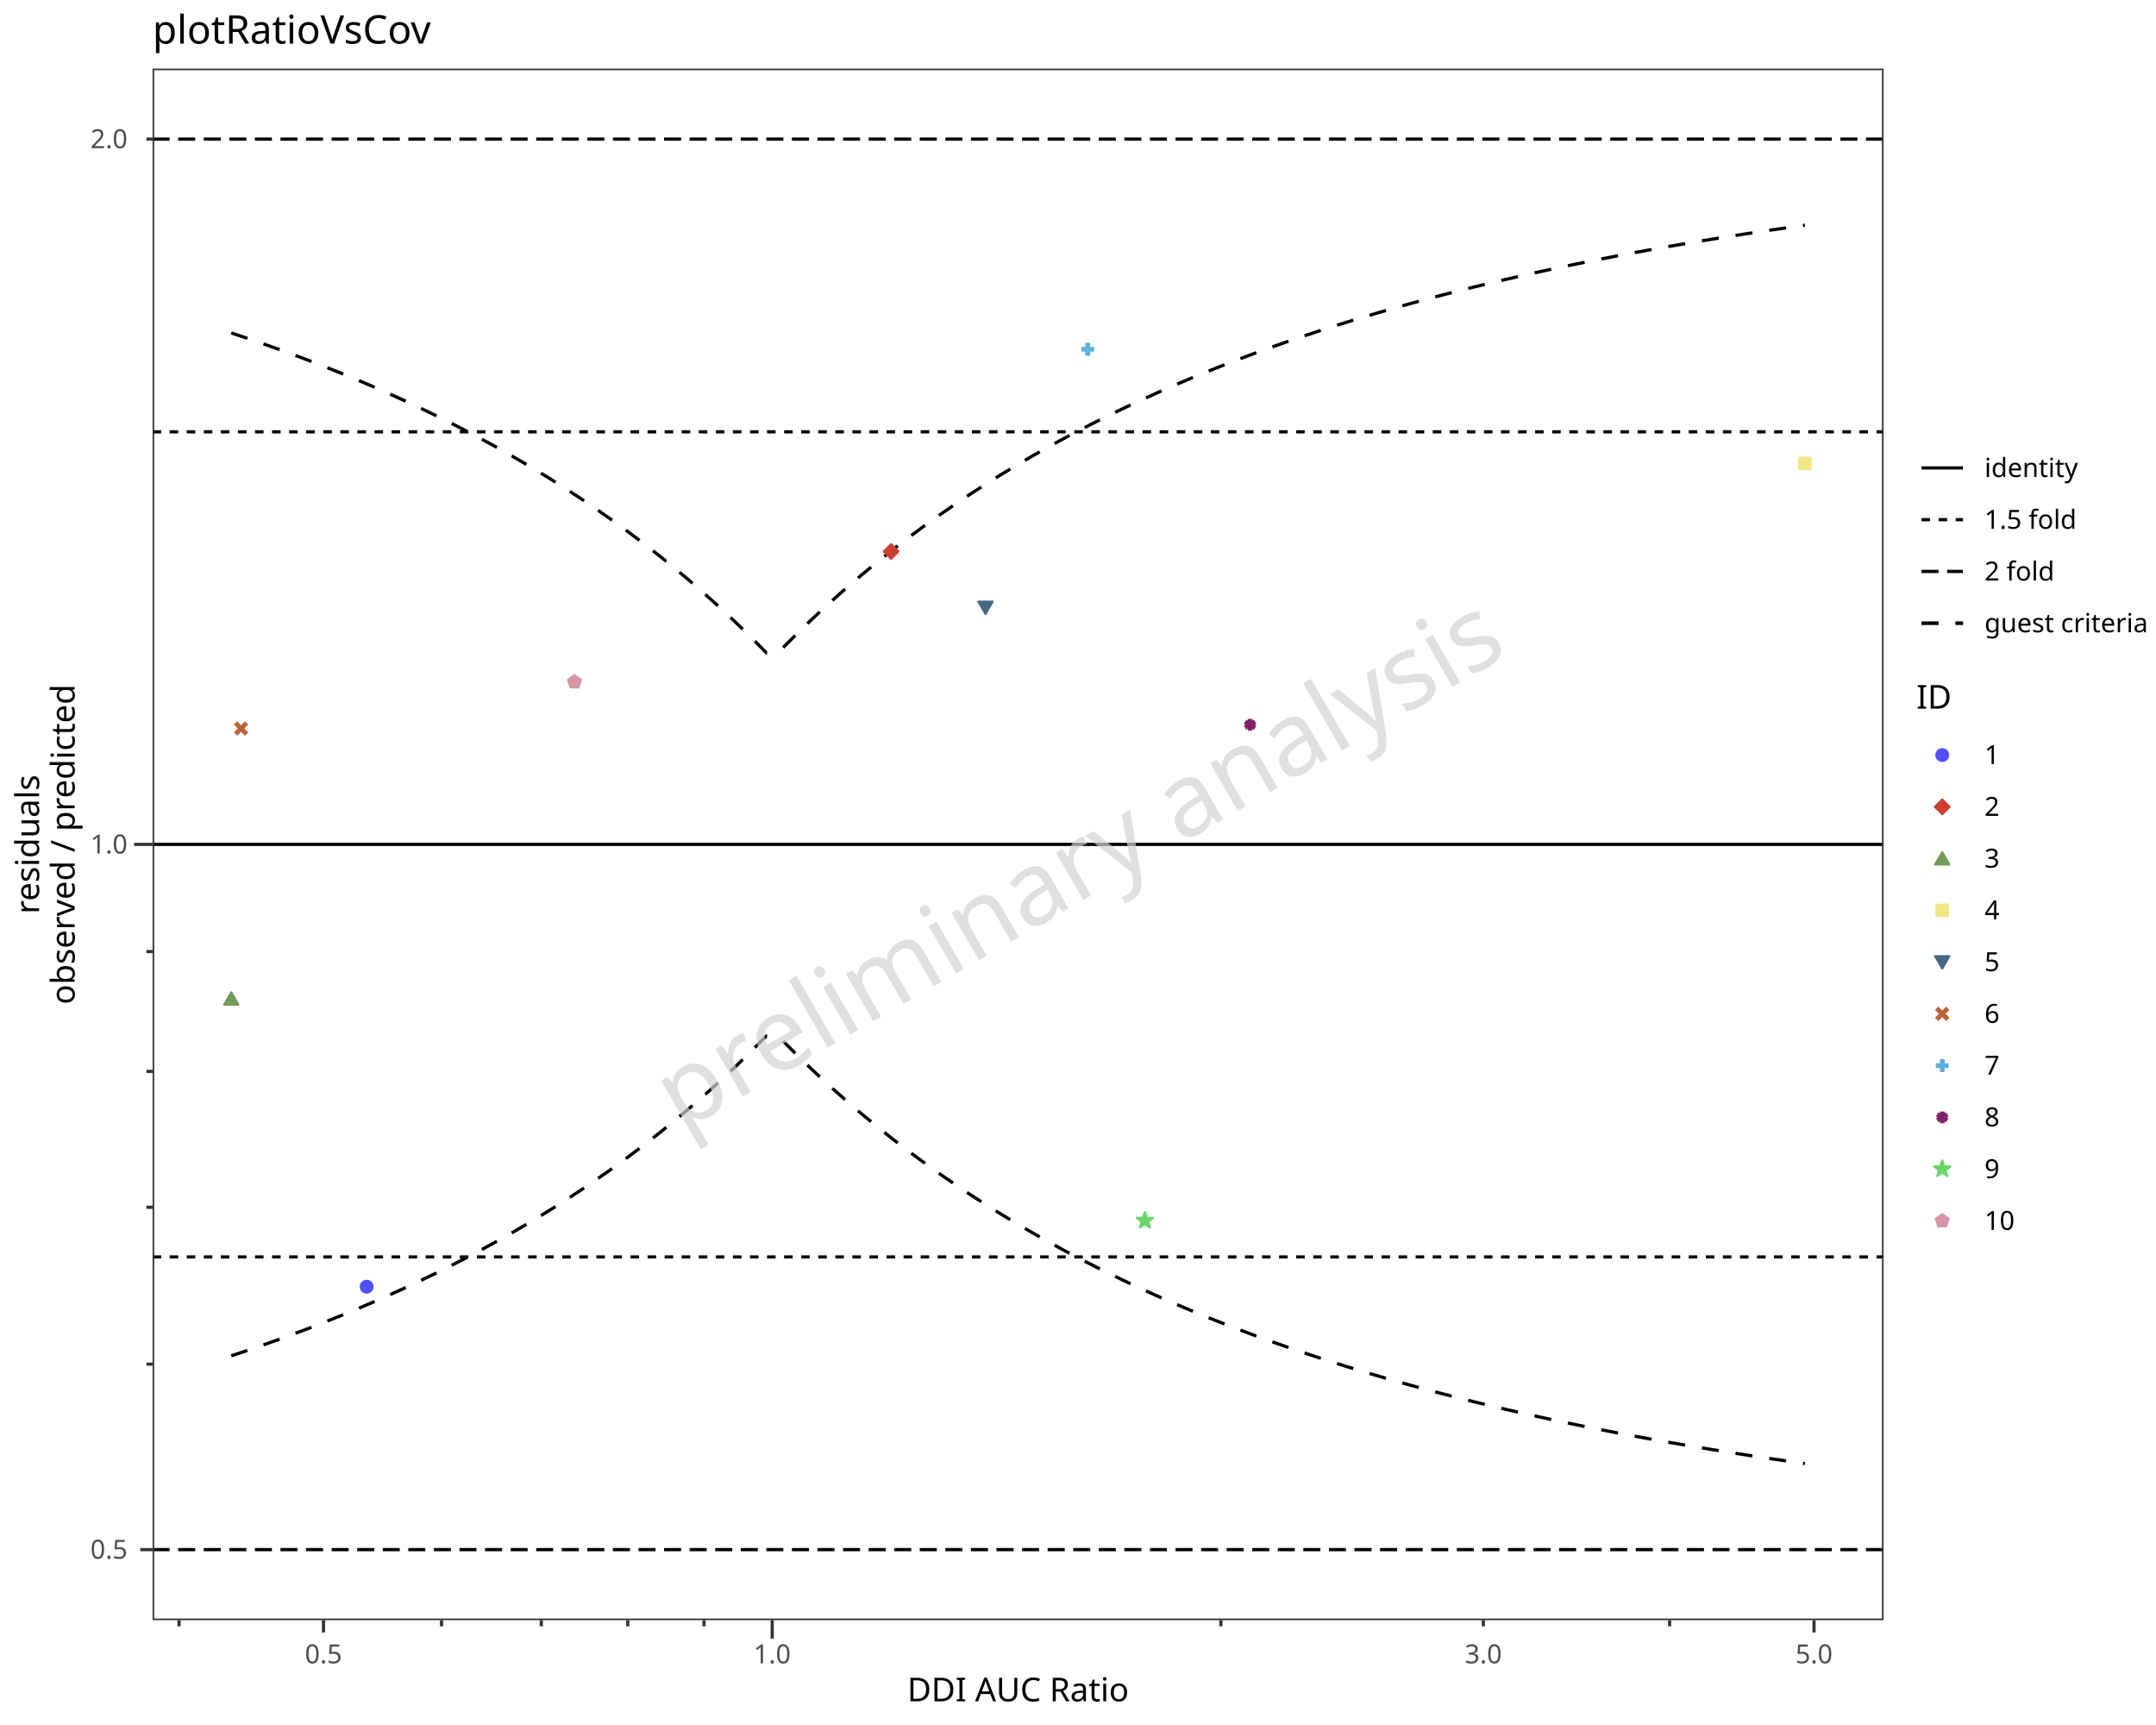
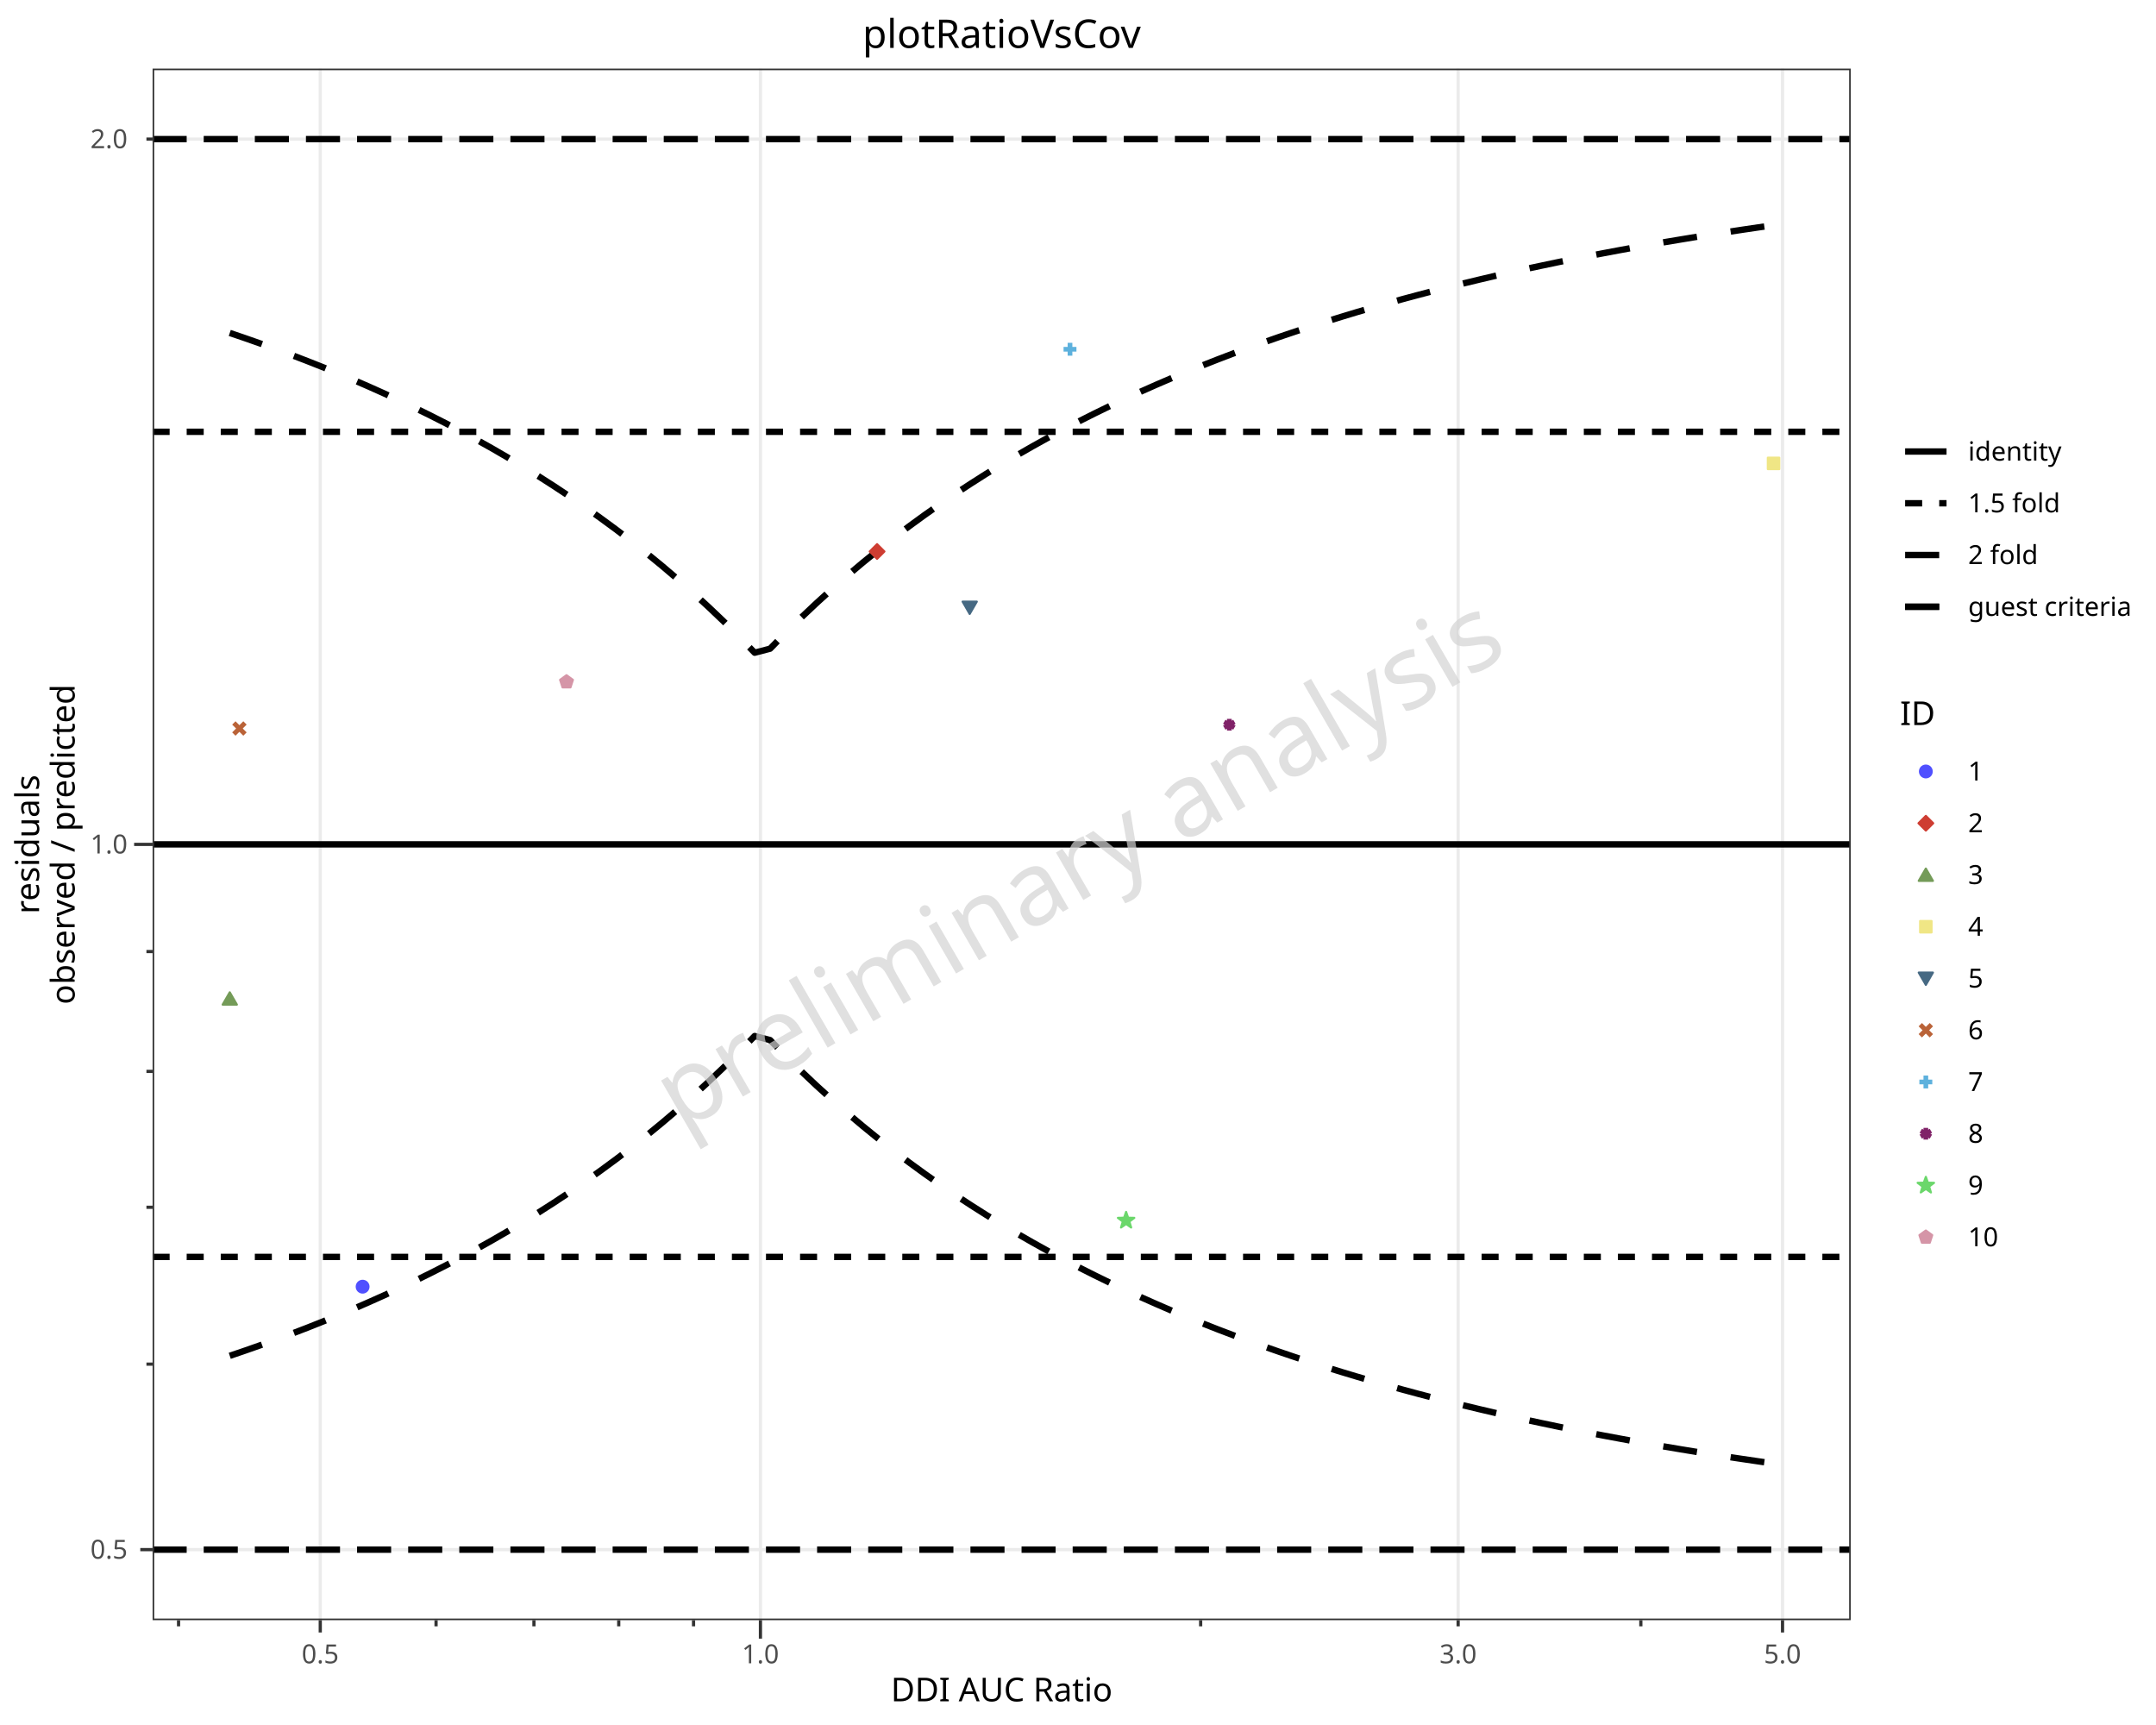
<svg xmlns="http://www.w3.org/2000/svg" class="svglite" data-engine-version="2.0" width="720.00pt" height="576.00pt" viewBox="0 0 720.00 576.00">
  <defs>
    <style type="text/css">
    .svglite line, .svglite polyline, .svglite polygon, .svglite path, .svglite rect, .svglite circle {
      fill: none;
      stroke: #000000;
      stroke-linecap: round;
      stroke-linejoin: round;
      stroke-miterlimit: 10.00;
    }
  </style>
  </defs>
  <rect width="100%" height="100%" style="stroke: none; fill: #FFFFFF;" />
  <defs>
    <clipPath id="cpMC4wMHw3MjAuMDB8MC4wMHw1NzYuMDA=">
      <rect x="0.00" y="0.00" width="720.00" height="576.00" />
    </clipPath>
  </defs>
  <g clip-path="url(#cpMC4wMHw3MjAuMDB8MC4wMHw1NzYuMDA=)">
    <rect x="0.00" y="0.00" width="720.00" height="576.00" style="stroke-width: 1.07; stroke: #FFFFFF; fill: #FFFFFF;" />
  </g>
  <defs>
-     <clipPath id="cpNTAuOTZ8NjI5LjAyfDIyLjkwfDU0MC45OQ==">
-       <rect x="50.96" y="22.90" width="578.06" height="518.09" />
+     <clipPath id="cpNTAuOTZ8NjE4LjA2fDIyLjkwfDU0MC45OQ==">
+       <rect x="50.96" y="22.90" width="567.10" height="518.09" />
    </clipPath>
  </defs>
-   <g clip-path="url(#cpNTAuOTZ8NjI5LjAyfDIyLjkwfDU0MC45OQ==)">
-     <rect x="50.96" y="22.90" width="578.06" height="518.09" style="stroke-width: 1.07; stroke: none; fill: #FFFFFF;" />
-     <line x1="50.96" y1="281.95" x2="629.02" y2="281.95" style="stroke-width: 1.07; stroke-linecap: butt;" />
-     <line x1="50.96" y1="144.19" x2="629.02" y2="144.19" style="stroke-width: 1.07; stroke-dasharray: 2.85,2.85; stroke-linecap: butt;" />
-     <line x1="50.96" y1="419.70" x2="629.02" y2="419.70" style="stroke-width: 1.07; stroke-dasharray: 2.85,2.85; stroke-linecap: butt;" />
-     <line x1="50.96" y1="46.45" x2="629.02" y2="46.45" style="stroke-width: 1.07; stroke-dasharray: 5.69,2.85; stroke-linecap: butt;" />
-     <line x1="50.96" y1="517.44" x2="629.02" y2="517.44" style="stroke-width: 1.07; stroke-dasharray: 5.69,2.85; stroke-linecap: butt;" />
-     <polyline points="77.23,452.73 82.49,450.97 87.74,449.16 93.00,447.29 98.25,445.37 103.51,443.39 108.76,441.34 114.02,439.24 119.27,437.07 124.53,434.83 129.78,432.52 135.04,430.14 140.29,427.68 145.55,425.14 150.80,422.52 156.06,419.82 161.31,417.02 166.57,414.13 171.82,411.15 177.08,408.06 182.33,404.87 187.59,401.57 192.84,398.16 198.10,394.63 203.35,390.96 208.61,387.17 213.86,383.24 219.12,379.17 224.37,374.94 229.63,370.56 234.88,366.01 240.14,361.28 245.39,356.37 250.65,351.26 255.90,345.94 261.16,347.29 266.41,352.55 271.67,357.61 276.92,362.48 282.18,367.16 287.43,371.67 292.69,376.01 297.95,380.20 303.20,384.24 308.46,388.13 313.71,391.89 318.97,395.52 324.22,399.02 329.48,402.41 334.73,405.68 339.99,408.84 345.24,411.90 350.50,414.86 355.75,417.73 361.01,420.50 366.26,423.18 371.52,425.78 376.77,428.30 382.03,430.74 387.28,433.10 392.54,435.39 397.79,437.62 403.05,439.77 408.30,441.86 413.56,443.89 418.81,445.85 424.07,447.76 429.32,449.61 434.58,451.41 439.83,453.16 445.09,454.85 450.34,456.50 455.60,458.10 460.85,459.65 466.11,461.16 471.36,462.63 476.62,464.05 481.87,465.44 487.13,466.79 492.38,468.10 497.64,469.37 502.89,470.61 508.15,471.81 513.40,472.98 518.66,474.12 523.91,475.23 529.17,476.31 534.42,477.36 539.68,478.38 544.93,479.37 550.19,480.33 555.44,481.28 560.70,482.19 565.96,483.08 571.21,483.95 576.47,484.79 581.72,485.62 586.98,486.42 592.23,487.19 597.49,487.95 602.74,488.69 " style="stroke-width: 1.07; stroke-dasharray: 5.69,5.69; stroke-linecap: butt;" />
-     <polyline points="77.23,111.17 82.49,112.93 87.74,114.74 93.00,116.61 98.25,118.53 103.51,120.51 108.76,122.55 114.02,124.66 119.27,126.83 124.53,129.07 129.78,131.38 135.04,133.76 140.29,136.22 145.55,138.75 150.80,141.37 156.06,144.08 161.31,146.87 166.57,149.76 171.82,152.75 177.08,155.83 182.33,159.02 187.59,162.32 192.84,165.74 198.10,169.27 203.35,172.93 208.61,176.72 213.86,180.65 219.12,184.73 224.37,188.95 229.63,193.34 234.88,197.89 240.14,202.62 245.39,207.53 250.65,212.64 255.90,217.95 261.16,216.61 266.41,211.34 271.67,206.28 276.92,201.42 282.18,196.73 287.43,192.23 292.69,187.88 297.95,183.69 303.20,179.66 308.46,175.76 313.71,172.00 318.97,168.38 324.22,164.87 329.48,161.49 334.73,158.21 339.99,155.05 345.24,151.99 350.50,149.03 355.75,146.17 361.01,143.40 366.26,140.71 371.52,138.11 376.77,135.60 382.03,133.16 387.28,130.79 392.54,128.50 397.79,126.28 403.05,124.13 408.30,122.04 413.56,120.01 418.81,118.04 424.07,116.13 429.32,114.28 434.58,112.48 439.83,110.74 445.09,109.04 450.34,107.40 455.60,105.80 460.85,104.24 466.11,102.73 471.36,101.27 476.62,99.84 481.87,98.46 487.13,97.11 492.38,95.80 497.64,94.53 502.89,93.29 508.15,92.08 513.40,90.91 518.66,89.77 523.91,88.67 529.17,87.59 534.42,86.54 539.68,85.52 544.93,84.53 550.19,83.56 555.44,82.62 560.70,81.71 565.96,80.81 571.21,79.95 576.47,79.10 581.72,78.28 586.98,77.48 592.23,76.70 597.49,75.94 602.74,75.20 " style="stroke-width: 1.07; stroke-dasharray: 5.69,5.69; stroke-linecap: butt;" />
-     <polygon points="124.41,429.64 124.40,429.45 124.37,429.26 124.32,429.07 124.26,428.89 124.18,428.72 124.08,428.55 123.96,428.40 123.83,428.25 123.69,428.13 123.54,428.01 123.37,427.91 123.20,427.83 123.02,427.77 122.83,427.72 122.64,427.69 122.45,427.68 122.26,427.69 122.07,427.72 121.88,427.77 121.70,427.83 121.53,427.91 121.36,428.01 121.21,428.13 121.07,428.25 120.94,428.40 120.82,428.55 120.73,428.72 120.64,428.89 120.58,429.07 120.53,429.26 120.50,429.45 120.49,429.64 120.50,429.83 120.53,430.02 120.58,430.21 120.64,430.39 120.73,430.56 120.82,430.72 120.94,430.88 121.07,431.02 121.21,431.15 121.36,431.26 121.53,431.36 121.70,431.44 121.88,431.51 122.07,431.56 122.26,431.58 122.45,431.59 122.64,431.58 122.83,431.56 123.02,431.51 123.20,431.44 123.37,431.36 123.54,431.26 123.69,431.15 123.83,431.02 123.96,430.88 124.08,430.72 124.18,430.56 124.26,430.39 124.32,430.21 124.37,430.02 124.40,429.83 " style="stroke-width: 0.71; stroke: #5050FF; fill: #5050FF;" />
-     <polygon points="300.02,184.15 297.58,181.70 295.13,184.15 297.58,186.60 " style="stroke-width: 0.71; stroke: #CE3D32; fill: #CE3D32;" />
-     <polygon points="77.23,331.35 74.86,335.45 79.60,335.45 " style="stroke-width: 0.71; stroke: #749B58; fill: #749B58;" />
-     <polygon points="604.65,152.83 600.84,152.83 600.84,156.64 604.65,156.64 " style="stroke-width: 0.71; stroke: #F0E685; fill: #F0E685;" />
-     <polygon points="329.11,205.00 331.48,200.89 326.74,200.89 " style="stroke-width: 0.71; stroke: #466983; fill: #466983;" />
-     <line x1="78.65" y1="245.11" x2="82.37" y2="241.40" style="stroke-width: 1.57; stroke: #BA6338; stroke-linecap: butt;" />
-     <line x1="78.65" y1="241.40" x2="82.37" y2="245.11" style="stroke-width: 1.57; stroke: #BA6338; stroke-linecap: butt;" />
-     <line x1="361.10" y1="116.62" x2="365.40" y2="116.62" style="stroke-width: 1.57; stroke: #5DB1DD; stroke-linecap: butt;" />
-     <line x1="363.25" y1="118.77" x2="363.25" y2="114.47" style="stroke-width: 1.57; stroke: #5DB1DD; stroke-linecap: butt;" />
-     <line x1="417.49" y1="243.95" x2="417.49" y2="240.03" style="stroke-width: 1.57; stroke: #802268; stroke-linecap: butt;" />
-     <line x1="419.18" y1="242.97" x2="415.79" y2="241.01" style="stroke-width: 1.57; stroke: #802268; stroke-linecap: butt;" />
-     <line x1="419.18" y1="241.01" x2="415.79" y2="242.97" style="stroke-width: 1.57; stroke: #802268; stroke-linecap: butt;" />
-     <polygon points="382.35,404.67 381.67,406.62 379.61,406.66 381.25,407.90 380.66,409.88 382.35,408.70 384.04,409.88 383.44,407.90 385.08,406.66 383.02,406.62 " style="stroke-width: 0.71; stroke: #6BD76B; fill: #6BD76B;" />
-     <polygon points="191.86,225.46 189.72,227.01 190.54,229.52 193.18,229.52 193.99,227.01 " style="stroke-width: 0.71; stroke: #D595A7; fill: #D595A7;" />
-     <rect x="50.96" y="22.90" width="578.06" height="518.09" style="stroke-width: 1.07; stroke: #333333;" />
+   <g clip-path="url(#cpNTAuOTZ8NjE4LjA2fDIyLjkwfDU0MC45OQ==)">
+     <rect x="50.96" y="22.90" width="567.10" height="518.09" style="stroke-width: 1.07; stroke: none; fill: #FFFFFF;" />
+     <polyline points="50.96,517.44 618.06,517.44 " style="stroke-width: 1.07; stroke: #EBEBEB; stroke-linecap: butt;" />
+     <polyline points="50.96,281.95 618.06,281.95 " style="stroke-width: 1.07; stroke: #EBEBEB; stroke-linecap: butt;" />
+     <polyline points="50.96,46.45 618.06,46.45 " style="stroke-width: 1.07; stroke: #EBEBEB; stroke-linecap: butt;" />
+     <polyline points="106.95,540.99 106.95,22.90 " style="stroke-width: 1.07; stroke: #EBEBEB; stroke-linecap: butt;" />
+     <polyline points="253.95,540.99 253.95,22.90 " style="stroke-width: 1.07; stroke: #EBEBEB; stroke-linecap: butt;" />
+     <polyline points="486.95,540.99 486.95,22.90 " style="stroke-width: 1.07; stroke: #EBEBEB; stroke-linecap: butt;" />
+     <polyline points="595.28,540.99 595.28,22.90 " style="stroke-width: 1.07; stroke: #EBEBEB; stroke-linecap: butt;" />
+     <line x1="50.96" y1="281.95" x2="618.06" y2="281.95" style="stroke-width: 2.13; stroke-linecap: butt;" />
+     <line x1="50.96" y1="144.19" x2="618.06" y2="144.19" style="stroke-width: 2.13; stroke-dasharray: 5.69,5.69; stroke-linecap: butt;" />
+     <line x1="50.96" y1="419.70" x2="618.06" y2="419.70" style="stroke-width: 2.13; stroke-dasharray: 5.69,5.69; stroke-linecap: butt;" />
+     <line x1="50.96" y1="46.45" x2="618.06" y2="46.45" style="stroke-width: 2.13; stroke-dasharray: 11.38,5.69; stroke-linecap: butt;" />
+     <line x1="50.96" y1="517.44" x2="618.06" y2="517.44" style="stroke-width: 2.13; stroke-dasharray: 11.38,5.69; stroke-linecap: butt;" />
+     <polyline points="76.73,452.73 81.89,450.97 87.04,449.16 92.20,447.29 97.35,445.37 102.51,443.39 107.67,441.34 112.82,439.24 117.98,437.07 123.13,434.83 128.29,432.52 133.44,430.14 138.60,427.68 143.75,425.14 148.91,422.52 154.06,419.82 159.22,417.02 164.38,414.13 169.53,411.15 174.69,408.06 179.84,404.87 185.00,401.57 190.15,398.16 195.31,394.63 200.46,390.96 205.62,387.17 210.78,383.24 215.93,379.17 221.09,374.94 226.24,370.56 231.40,366.01 236.55,361.28 241.71,356.37 246.86,351.26 252.02,345.94 257.17,347.29 262.33,352.55 267.49,357.61 272.64,362.48 277.80,367.16 282.95,371.67 288.11,376.01 293.26,380.20 298.42,384.24 303.57,388.13 308.73,391.89 313.88,395.52 319.04,399.02 324.20,402.41 329.35,405.68 334.51,408.84 339.66,411.90 344.82,414.86 349.97,417.73 355.13,420.50 360.28,423.18 365.44,425.78 370.59,428.30 375.75,430.74 380.91,433.10 386.06,435.39 391.22,437.62 396.37,439.77 401.53,441.86 406.68,443.89 411.84,445.85 416.99,447.76 422.15,449.61 427.30,451.41 432.46,453.16 437.62,454.85 442.77,456.50 447.93,458.10 453.08,459.65 458.24,461.16 463.39,462.63 468.55,464.05 473.70,465.44 478.86,466.79 484.02,468.10 489.17,469.37 494.33,470.61 499.48,471.81 504.64,472.98 509.79,474.12 514.95,475.23 520.10,476.31 525.26,477.36 530.41,478.38 535.57,479.37 540.73,480.33 545.88,481.28 551.04,482.19 556.19,483.08 561.35,483.95 566.50,484.79 571.66,485.62 576.81,486.42 581.97,487.19 587.12,487.95 592.28,488.69 " style="stroke-width: 2.13; stroke-dasharray: 11.38,11.38; stroke-linecap: butt;" />
+     <polyline points="76.73,111.17 81.89,112.93 87.04,114.74 92.20,116.61 97.35,118.53 102.51,120.51 107.67,122.55 112.82,124.66 117.98,126.83 123.13,129.07 128.29,131.38 133.44,133.76 138.60,136.22 143.75,138.75 148.91,141.37 154.06,144.08 159.22,146.87 164.38,149.76 169.53,152.75 174.69,155.83 179.84,159.02 185.00,162.32 190.15,165.74 195.31,169.27 200.46,172.93 205.62,176.72 210.78,180.65 215.93,184.73 221.09,188.95 226.24,193.34 231.40,197.89 236.55,202.62 241.71,207.53 246.86,212.64 252.02,217.95 257.17,216.61 262.33,211.34 267.49,206.28 272.64,201.42 277.80,196.73 282.95,192.23 288.11,187.88 293.26,183.69 298.42,179.66 303.57,175.76 308.73,172.00 313.88,168.38 319.04,164.87 324.20,161.49 329.35,158.21 334.51,155.05 339.66,151.99 344.82,149.03 349.97,146.17 355.13,143.40 360.28,140.71 365.44,138.11 370.59,135.60 375.75,133.16 380.91,130.79 386.06,128.50 391.22,126.28 396.37,124.13 401.53,122.04 406.68,120.01 411.84,118.04 416.99,116.13 422.15,114.28 427.30,112.48 432.46,110.74 437.62,109.04 442.77,107.40 447.93,105.80 453.08,104.24 458.24,102.73 463.39,101.27 468.55,99.84 473.70,98.46 478.86,97.11 484.02,95.80 489.17,94.53 494.33,93.29 499.48,92.08 504.64,90.91 509.79,89.77 514.95,88.67 520.10,87.59 525.26,86.54 530.41,85.52 535.57,84.53 540.73,83.56 545.88,82.62 551.04,81.71 556.19,80.81 561.35,79.95 566.50,79.10 571.66,78.28 576.81,77.48 581.97,76.70 587.12,75.94 592.28,75.20 " style="stroke-width: 2.13; stroke-dasharray: 11.38,11.38; stroke-linecap: butt;" />
+     <polygon points="123.05,429.64 123.04,429.45 123.01,429.26 122.97,429.07 122.90,428.89 122.82,428.72 122.72,428.55 122.61,428.40 122.48,428.25 122.34,428.13 122.18,428.01 122.02,427.91 121.84,427.83 121.66,427.77 121.48,427.72 121.29,427.69 121.09,427.68 120.90,427.69 120.71,427.72 120.53,427.77 120.35,427.83 120.17,427.91 120.01,428.01 119.85,428.13 119.71,428.25 119.58,428.40 119.47,428.55 119.37,428.72 119.29,428.89 119.22,429.07 119.18,429.26 119.15,429.45 119.14,429.64 119.15,429.83 119.18,430.02 119.22,430.21 119.29,430.39 119.37,430.56 119.47,430.72 119.58,430.88 119.71,431.02 119.85,431.15 120.01,431.26 120.17,431.36 120.35,431.44 120.53,431.51 120.71,431.56 120.90,431.58 121.09,431.59 121.29,431.58 121.48,431.56 121.66,431.51 121.84,431.44 122.02,431.36 122.18,431.26 122.34,431.15 122.48,431.02 122.61,430.88 122.72,430.72 122.82,430.56 122.90,430.39 122.97,430.21 123.01,430.02 123.04,429.83 " style="stroke-width: 0.71; stroke: #5050FF; fill: #5050FF;" />
+     <polygon points="295.35,184.15 292.90,181.70 290.45,184.15 292.90,186.60 " style="stroke-width: 0.71; stroke: #CE3D32; fill: #CE3D32;" />
+     <polygon points="76.73,331.35 74.36,335.45 79.10,335.45 " style="stroke-width: 0.71; stroke: #749B58; fill: #749B58;" />
+     <polygon points="594.19,152.83 590.37,152.83 590.37,156.64 594.19,156.64 " style="stroke-width: 0.71; stroke: #F0E685; fill: #F0E685;" />
+     <polygon points="323.83,205.00 326.20,200.89 321.47,200.89 " style="stroke-width: 0.71; stroke: #466983; fill: #466983;" />
+     <line x1="78.09" y1="245.11" x2="81.81" y2="241.40" style="stroke-width: 1.57; stroke: #BA6338; stroke-linecap: butt;" />
+     <line x1="78.09" y1="241.40" x2="81.81" y2="245.11" style="stroke-width: 1.57; stroke: #BA6338; stroke-linecap: butt;" />
+     <line x1="355.18" y1="116.62" x2="359.48" y2="116.62" style="stroke-width: 1.57; stroke: #5DB1DD; stroke-linecap: butt;" />
+     <line x1="357.33" y1="118.77" x2="357.33" y2="114.47" style="stroke-width: 1.57; stroke: #5DB1DD; stroke-linecap: butt;" />
+     <line x1="410.54" y1="243.95" x2="410.54" y2="240.03" style="stroke-width: 1.57; stroke: #802268; stroke-linecap: butt;" />
+     <line x1="412.23" y1="242.97" x2="408.84" y2="241.01" style="stroke-width: 1.57; stroke: #802268; stroke-linecap: butt;" />
+     <line x1="412.23" y1="241.01" x2="408.84" y2="242.97" style="stroke-width: 1.57; stroke: #802268; stroke-linecap: butt;" />
+     <polygon points="376.06,404.67 375.39,406.62 373.33,406.66 374.97,407.90 374.37,409.88 376.06,408.70 377.75,409.88 377.16,407.90 378.80,406.66 376.74,406.62 " style="stroke-width: 0.71; stroke: #6BD76B; fill: #6BD76B;" />
+     <polygon points="189.19,225.46 187.05,227.01 187.87,229.52 190.51,229.52 191.32,227.01 " style="stroke-width: 0.71; stroke: #D595A7; fill: #D595A7;" />
+     <rect x="50.96" y="22.90" width="567.10" height="518.09" style="stroke-width: 1.07; stroke: #333333;" />
  </g>
  <g clip-path="url(#cpMC4wMHw3MjAuMDB8MC4wMHw1NzYuMDA=)">
    <text x="42.60" y="520.47" text-anchor="end" style="font-size: 8.80px; fill: #4D4D4D; font-family: sans;" textLength="12.23px" lengthAdjust="spacingAndGlyphs">0.5</text>
    <text x="42.60" y="284.98" text-anchor="end" style="font-size: 8.80px; fill: #4D4D4D; font-family: sans;" textLength="12.23px" lengthAdjust="spacingAndGlyphs">1.0</text>
    <text x="42.60" y="49.48" text-anchor="end" style="font-size: 8.80px; fill: #4D4D4D; font-family: sans;" textLength="12.23px" lengthAdjust="spacingAndGlyphs">2.0</text>
    <polyline points="44.79,281.95 50.96,281.95 " style="stroke-width: 1.07; stroke: #333333; stroke-linecap: butt;" />
    <polyline points="46.85,517.44 50.96,517.44 " style="stroke-width: 1.07; stroke: #333333; stroke-linecap: butt;" />
    <polyline points="48.90,455.50 50.96,455.50 " style="stroke-width: 1.07; stroke: #333333; stroke-linecap: butt;" />
    <polyline points="48.90,403.13 50.96,403.13 " style="stroke-width: 1.07; stroke: #333333; stroke-linecap: butt;" />
    <polyline points="48.90,357.76 50.96,357.76 " style="stroke-width: 1.07; stroke: #333333; stroke-linecap: butt;" />
    <polyline points="48.90,317.74 50.96,317.74 " style="stroke-width: 1.07; stroke: #333333; stroke-linecap: butt;" />
    <polyline points="48.90,46.45 50.96,46.45 " style="stroke-width: 1.07; stroke: #333333; stroke-linecap: butt;" />
-     <polyline points="257.88,547.16 257.88,540.99 " style="stroke-width: 1.07; stroke: #333333; stroke-linecap: butt;" />
-     <polyline points="108.03,545.10 108.03,540.99 " style="stroke-width: 1.07; stroke: #333333; stroke-linecap: butt;" />
-     <polyline points="605.80,545.10 605.80,540.99 " style="stroke-width: 1.07; stroke: #333333; stroke-linecap: butt;" />
-     <polyline points="59.79,543.05 59.79,540.99 " style="stroke-width: 1.07; stroke: #333333; stroke-linecap: butt;" />
-     <polyline points="147.45,543.05 147.45,540.99 " style="stroke-width: 1.07; stroke: #333333; stroke-linecap: butt;" />
-     <polyline points="180.77,543.05 180.77,540.99 " style="stroke-width: 1.07; stroke: #333333; stroke-linecap: butt;" />
-     <polyline points="209.64,543.05 209.64,540.99 " style="stroke-width: 1.07; stroke: #333333; stroke-linecap: butt;" />
-     <polyline points="235.10,543.05 235.10,540.99 " style="stroke-width: 1.07; stroke: #333333; stroke-linecap: butt;" />
-     <polyline points="407.72,543.05 407.72,540.99 " style="stroke-width: 1.07; stroke: #333333; stroke-linecap: butt;" />
-     <polyline points="495.37,543.05 495.37,540.99 " style="stroke-width: 1.07; stroke: #333333; stroke-linecap: butt;" />
-     <polyline points="557.56,543.05 557.56,540.99 " style="stroke-width: 1.07; stroke: #333333; stroke-linecap: butt;" />
-     <text x="108.03" y="555.40" text-anchor="middle" style="font-size: 8.80px; fill: #4D4D4D; font-family: sans;" textLength="12.23px" lengthAdjust="spacingAndGlyphs">0.5</text>
-     <text x="257.88" y="555.40" text-anchor="middle" style="font-size: 8.80px; fill: #4D4D4D; font-family: sans;" textLength="12.23px" lengthAdjust="spacingAndGlyphs">1.0</text>
-     <text x="495.37" y="555.40" text-anchor="middle" style="font-size: 8.80px; fill: #4D4D4D; font-family: sans;" textLength="12.23px" lengthAdjust="spacingAndGlyphs">3.0</text>
-     <text x="605.80" y="555.40" text-anchor="middle" style="font-size: 8.80px; fill: #4D4D4D; font-family: sans;" textLength="12.23px" lengthAdjust="spacingAndGlyphs">5.0</text>
-     <text x="339.99" y="568.10" text-anchor="middle" style="font-size: 11.00px; font-family: sans;" textLength="73.97px" lengthAdjust="spacingAndGlyphs">DDI AUC Ratio</text>
+     <polyline points="253.95,547.16 253.95,540.99 " style="stroke-width: 1.07; stroke: #333333; stroke-linecap: butt;" />
+     <polyline points="106.95,545.10 106.95,540.99 " style="stroke-width: 1.07; stroke: #333333; stroke-linecap: butt;" />
+     <polyline points="595.28,545.10 595.28,540.99 " style="stroke-width: 1.07; stroke: #333333; stroke-linecap: butt;" />
+     <polyline points="59.63,543.05 59.63,540.99 " style="stroke-width: 1.07; stroke: #333333; stroke-linecap: butt;" />
+     <polyline points="145.62,543.05 145.62,540.99 " style="stroke-width: 1.07; stroke: #333333; stroke-linecap: butt;" />
+     <polyline points="178.31,543.05 178.31,540.99 " style="stroke-width: 1.07; stroke: #333333; stroke-linecap: butt;" />
+     <polyline points="206.63,543.05 206.63,540.99 " style="stroke-width: 1.07; stroke: #333333; stroke-linecap: butt;" />
+     <polyline points="231.61,543.05 231.61,540.99 " style="stroke-width: 1.07; stroke: #333333; stroke-linecap: butt;" />
+     <polyline points="400.96,543.05 400.96,540.99 " style="stroke-width: 1.07; stroke: #333333; stroke-linecap: butt;" />
+     <polyline points="486.95,543.05 486.95,540.99 " style="stroke-width: 1.07; stroke: #333333; stroke-linecap: butt;" />
+     <polyline points="547.96,543.05 547.96,540.99 " style="stroke-width: 1.07; stroke: #333333; stroke-linecap: butt;" />
+     <text x="106.95" y="555.40" text-anchor="middle" style="font-size: 8.80px; fill: #4D4D4D; font-family: sans;" textLength="12.23px" lengthAdjust="spacingAndGlyphs">0.5</text>
+     <text x="253.95" y="555.40" text-anchor="middle" style="font-size: 8.80px; fill: #4D4D4D; font-family: sans;" textLength="12.23px" lengthAdjust="spacingAndGlyphs">1.0</text>
+     <text x="486.95" y="555.40" text-anchor="middle" style="font-size: 8.80px; fill: #4D4D4D; font-family: sans;" textLength="12.23px" lengthAdjust="spacingAndGlyphs">3.0</text>
+     <text x="595.28" y="555.40" text-anchor="middle" style="font-size: 8.80px; fill: #4D4D4D; font-family: sans;" textLength="12.23px" lengthAdjust="spacingAndGlyphs">5.0</text>
+     <text x="334.51" y="568.10" text-anchor="middle" style="font-size: 11.00px; font-family: sans;" textLength="73.97px" lengthAdjust="spacingAndGlyphs">DDI AUC Ratio</text>
    <text transform="translate(13.05,281.95) rotate(-90)" text-anchor="middle" style="font-size: 11.00px; font-family: sans;" textLength="44.03px" lengthAdjust="spacingAndGlyphs">residuals</text>
    <text transform="translate(24.93,281.95) rotate(-90)" text-anchor="middle" style="font-size: 11.00px; font-family: sans;" textLength="99.69px" lengthAdjust="spacingAndGlyphs">observed / predicted</text>
-     <rect x="639.98" y="147.61" width="74.55" height="69.12" style="stroke-width: 1.07; stroke: none; fill: #FFFFFF;" />
-     <rect x="639.98" y="147.61" width="17.28" height="17.28" style="stroke-width: 1.07; stroke: none; fill: #FFFFFF;" />
-     <line x1="641.70" y1="156.25" x2="655.53" y2="156.25" style="stroke-width: 1.07; stroke-linecap: butt;" />
-     <rect x="639.98" y="164.89" width="17.28" height="17.28" style="stroke-width: 1.07; stroke: none; fill: #FFFFFF;" />
-     <line x1="641.70" y1="173.53" x2="655.53" y2="173.53" style="stroke-width: 1.07; stroke-dasharray: 2.85,2.85; stroke-linecap: butt;" />
-     <rect x="639.98" y="182.17" width="17.28" height="17.28" style="stroke-width: 1.07; stroke: none; fill: #FFFFFF;" />
-     <line x1="641.70" y1="190.81" x2="655.53" y2="190.81" style="stroke-width: 1.07; stroke-dasharray: 5.69,2.85; stroke-linecap: butt;" />
-     <rect x="639.98" y="199.45" width="17.28" height="17.28" style="stroke-width: 1.07; stroke: none; fill: #FFFFFF;" />
-     <line x1="641.70" y1="208.09" x2="655.53" y2="208.09" style="stroke-width: 1.07; stroke-dasharray: 5.69,5.69; stroke-linecap: butt;" />
-     <line x1="641.70" y1="208.09" x2="655.53" y2="208.09" style="stroke-width: 1.07; stroke-dasharray: 5.69,5.69; stroke-linecap: butt;" />
-     <text x="662.73" y="159.28" style="font-size: 8.80px; font-family: sans;" textLength="27.88px" lengthAdjust="spacingAndGlyphs">identity</text>
-     <text x="662.73" y="176.56" style="font-size: 8.80px; font-family: sans;" textLength="28.87px" lengthAdjust="spacingAndGlyphs">1.5 fold</text>
-     <text x="662.73" y="193.84" style="font-size: 8.80px; font-family: sans;" textLength="21.53px" lengthAdjust="spacingAndGlyphs">2 fold</text>
-     <text x="662.73" y="211.12" style="font-size: 8.80px; font-family: sans;" textLength="50.38px" lengthAdjust="spacingAndGlyphs">guest criteria</text>
-     <rect x="639.98" y="227.69" width="32.77" height="188.60" style="stroke-width: 1.07; stroke: none; fill: #FFFFFF;" />
-     <text x="639.98" y="236.63" style="font-size: 11.00px; font-family: sans;" textLength="11.00px" lengthAdjust="spacingAndGlyphs">ID</text>
-     <rect x="639.98" y="243.49" width="17.28" height="17.28" style="stroke-width: 1.07; stroke: none; fill: #FFFFFF;" />
-     <polygon points="650.57,252.13 650.56,251.93 650.53,251.74 650.49,251.56 650.42,251.38 650.34,251.20 650.24,251.04 650.13,250.89 650.00,250.74 649.86,250.61 649.70,250.50 649.54,250.40 649.36,250.32 649.18,250.25 649.00,250.21 648.81,250.18 648.62,250.17 648.42,250.18 648.23,250.21 648.05,250.25 647.87,250.32 647.69,250.40 647.53,250.50 647.37,250.61 647.23,250.74 647.10,250.89 646.99,251.04 646.89,251.20 646.81,251.38 646.74,251.56 646.70,251.74 646.67,251.93 646.66,252.13 646.67,252.32 646.70,252.51 646.74,252.69 646.81,252.87 646.89,253.05 646.99,253.21 647.10,253.37 647.23,253.51 647.37,253.64 647.53,253.75 647.69,253.85 647.87,253.93 648.05,254.00 648.23,254.04 648.42,254.07 648.62,254.08 648.81,254.07 649.00,254.04 649.18,254.00 649.36,253.93 649.54,253.85 649.70,253.75 649.86,253.64 650.00,253.51 650.13,253.37 650.24,253.21 650.34,253.05 650.42,252.87 650.49,252.69 650.53,252.51 650.56,252.32 " style="stroke-width: 0.71; stroke: #5050FF; fill: #5050FF;" />
-     <rect x="639.98" y="260.77" width="17.28" height="17.28" style="stroke-width: 1.07; stroke: none; fill: #FFFFFF;" />
-     <polygon points="651.06,269.41 648.62,266.96 646.17,269.41 648.62,271.86 " style="stroke-width: 0.71; stroke: #CE3D32; fill: #CE3D32;" />
-     <rect x="639.98" y="278.05" width="17.28" height="17.28" style="stroke-width: 1.07; stroke: none; fill: #FFFFFF;" />
-     <polygon points="648.62,284.55 646.25,288.66 650.98,288.66 " style="stroke-width: 0.71; stroke: #749B58; fill: #749B58;" />
-     <rect x="639.98" y="295.33" width="17.28" height="17.28" style="stroke-width: 1.07; stroke: none; fill: #FFFFFF;" />
-     <polygon points="650.52,302.06 646.71,302.06 646.71,305.87 650.52,305.87 " style="stroke-width: 0.71; stroke: #F0E685; fill: #F0E685;" />
-     <rect x="639.98" y="312.61" width="17.28" height="17.28" style="stroke-width: 1.07; stroke: none; fill: #FFFFFF;" />
-     <polygon points="648.62,323.38 650.98,319.28 646.25,319.28 " style="stroke-width: 0.71; stroke: #466983; fill: #466983;" />
-     <rect x="639.98" y="329.89" width="17.28" height="17.28" style="stroke-width: 1.07; stroke: none; fill: #FFFFFF;" />
-     <line x1="646.76" y1="340.38" x2="650.47" y2="336.67" style="stroke-width: 1.57; stroke: #BA6338; stroke-linecap: butt;" />
-     <line x1="646.76" y1="336.67" x2="650.47" y2="340.38" style="stroke-width: 1.57; stroke: #BA6338; stroke-linecap: butt;" />
-     <rect x="639.98" y="347.17" width="17.28" height="17.28" style="stroke-width: 1.07; stroke: none; fill: #FFFFFF;" />
-     <line x1="646.46" y1="355.81" x2="650.77" y2="355.81" style="stroke-width: 1.57; stroke: #5DB1DD; stroke-linecap: butt;" />
-     <line x1="648.62" y1="357.96" x2="648.62" y2="353.65" style="stroke-width: 1.57; stroke: #5DB1DD; stroke-linecap: butt;" />
-     <rect x="639.98" y="364.45" width="17.28" height="17.28" style="stroke-width: 1.07; stroke: none; fill: #FFFFFF;" />
-     <line x1="648.62" y1="375.04" x2="648.62" y2="371.13" style="stroke-width: 1.57; stroke: #802268; stroke-linecap: butt;" />
-     <line x1="650.31" y1="374.06" x2="646.92" y2="372.11" style="stroke-width: 1.57; stroke: #802268; stroke-linecap: butt;" />
-     <line x1="650.31" y1="372.11" x2="646.92" y2="374.06" style="stroke-width: 1.57; stroke: #802268; stroke-linecap: butt;" />
-     <rect x="639.98" y="381.73" width="17.28" height="17.28" style="stroke-width: 1.07; stroke: none; fill: #FFFFFF;" />
-     <polygon points="648.62,387.49 647.94,389.44 645.88,389.48 647.52,390.72 646.93,392.69 648.62,391.52 650.31,392.69 649.71,390.72 651.35,389.48 649.29,389.44 " style="stroke-width: 0.71; stroke: #6BD76B; fill: #6BD76B;" />
-     <rect x="639.98" y="399.01" width="17.28" height="17.28" style="stroke-width: 1.07; stroke: none; fill: #FFFFFF;" />
-     <polygon points="648.62,405.40 646.48,406.95 647.29,409.46 649.94,409.46 650.75,406.95 " style="stroke-width: 0.71; stroke: #D595A7; fill: #D595A7;" />
-     <text x="662.73" y="255.15" style="font-size: 8.80px; font-family: sans;" textLength="4.89px" lengthAdjust="spacingAndGlyphs">1</text>
-     <text x="662.73" y="272.43" style="font-size: 8.80px; font-family: sans;" textLength="4.89px" lengthAdjust="spacingAndGlyphs">2</text>
-     <text x="662.73" y="289.71" style="font-size: 8.80px; font-family: sans;" textLength="4.89px" lengthAdjust="spacingAndGlyphs">3</text>
-     <text x="662.73" y="306.99" style="font-size: 8.80px; font-family: sans;" textLength="4.89px" lengthAdjust="spacingAndGlyphs">4</text>
-     <text x="662.73" y="324.27" style="font-size: 8.80px; font-family: sans;" textLength="4.89px" lengthAdjust="spacingAndGlyphs">5</text>
-     <text x="662.73" y="341.55" style="font-size: 8.80px; font-family: sans;" textLength="4.89px" lengthAdjust="spacingAndGlyphs">6</text>
-     <text x="662.73" y="358.83" style="font-size: 8.80px; font-family: sans;" textLength="4.89px" lengthAdjust="spacingAndGlyphs">7</text>
-     <text x="662.73" y="376.11" style="font-size: 8.80px; font-family: sans;" textLength="4.89px" lengthAdjust="spacingAndGlyphs">8</text>
-     <text x="662.73" y="393.39" style="font-size: 8.80px; font-family: sans;" textLength="4.89px" lengthAdjust="spacingAndGlyphs">9</text>
-     <text x="662.73" y="410.67" style="font-size: 8.80px; font-family: sans;" textLength="9.79px" lengthAdjust="spacingAndGlyphs">10</text>
-     <text x="50.96" y="14.56" style="font-size: 13.20px; font-family: sans;" textLength="90.99px" lengthAdjust="spacingAndGlyphs">plotRatioVsCov</text>
+     <rect x="629.02" y="136.65" width="85.50" height="80.08" style="stroke-width: 1.07; stroke: none; fill: #FFFFFF;" />
+     <rect x="634.50" y="142.13" width="17.28" height="17.28" style="stroke-width: 1.07; stroke: none; fill: #FFFFFF;" />
+     <line x1="636.22" y1="150.77" x2="650.05" y2="150.77" style="stroke-width: 2.13; stroke-linecap: butt;" />
+     <rect x="634.50" y="159.41" width="17.28" height="17.28" style="stroke-width: 1.07; stroke: none; fill: #FFFFFF;" />
+     <line x1="636.22" y1="168.05" x2="650.05" y2="168.05" style="stroke-width: 2.13; stroke-dasharray: 5.69,5.69; stroke-linecap: butt;" />
+     <rect x="634.50" y="176.69" width="17.28" height="17.28" style="stroke-width: 1.07; stroke: none; fill: #FFFFFF;" />
+     <line x1="636.22" y1="185.33" x2="650.05" y2="185.33" style="stroke-width: 2.13; stroke-dasharray: 11.38,5.69; stroke-linecap: butt;" />
+     <rect x="634.50" y="193.97" width="17.28" height="17.28" style="stroke-width: 1.07; stroke: none; fill: #FFFFFF;" />
+     <line x1="636.22" y1="202.61" x2="650.05" y2="202.61" style="stroke-width: 2.13; stroke-dasharray: 11.38,11.38; stroke-linecap: butt;" />
+     <line x1="636.22" y1="202.61" x2="650.05" y2="202.61" style="stroke-width: 2.13; stroke-dasharray: 11.38,11.38; stroke-linecap: butt;" />
+     <text x="657.26" y="153.80" style="font-size: 8.80px; font-family: sans;" textLength="27.88px" lengthAdjust="spacingAndGlyphs">identity</text>
+     <text x="657.26" y="171.08" style="font-size: 8.80px; font-family: sans;" textLength="28.87px" lengthAdjust="spacingAndGlyphs">1.5 fold</text>
+     <text x="657.26" y="188.36" style="font-size: 8.80px; font-family: sans;" textLength="21.53px" lengthAdjust="spacingAndGlyphs">2 fold</text>
+     <text x="657.26" y="205.64" style="font-size: 8.80px; font-family: sans;" textLength="50.38px" lengthAdjust="spacingAndGlyphs">guest criteria</text>
+     <rect x="629.02" y="227.69" width="43.73" height="199.56" style="stroke-width: 1.07; stroke: none; fill: #FFFFFF;" />
+     <text x="634.50" y="242.11" style="font-size: 11.00px; font-family: sans;" textLength="11.00px" lengthAdjust="spacingAndGlyphs">ID</text>
+     <rect x="634.50" y="248.97" width="17.28" height="17.28" style="stroke-width: 1.07; stroke: none; fill: #FFFFFF;" />
+     <polygon points="645.09,257.61 645.08,257.41 645.05,257.22 645.01,257.04 644.94,256.86 644.86,256.68 644.76,256.52 644.65,256.36 644.52,256.22 644.38,256.09 644.22,255.98 644.06,255.88 643.88,255.80 643.70,255.73 643.52,255.69 643.33,255.66 643.14,255.65 642.94,255.66 642.75,255.69 642.57,255.73 642.39,255.80 642.21,255.88 642.05,255.98 641.89,256.09 641.75,256.22 641.62,256.36 641.51,256.52 641.41,256.68 641.33,256.86 641.26,257.04 641.22,257.22 641.19,257.41 641.18,257.61 641.19,257.80 641.22,257.99 641.26,258.17 641.33,258.35 641.41,258.53 641.51,258.69 641.62,258.85 641.75,258.99 641.89,259.12 642.05,259.23 642.21,259.33 642.39,259.41 642.57,259.48 642.75,259.52 642.94,259.55 643.14,259.56 643.33,259.55 643.52,259.52 643.70,259.48 643.88,259.41 644.06,259.33 644.22,259.23 644.38,259.12 644.52,258.99 644.65,258.85 644.76,258.69 644.86,258.53 644.94,258.35 645.01,258.17 645.05,257.99 645.08,257.80 " style="stroke-width: 0.71; stroke: #5050FF; fill: #5050FF;" />
+     <rect x="634.50" y="266.25" width="17.28" height="17.28" style="stroke-width: 1.07; stroke: none; fill: #FFFFFF;" />
+     <polygon points="645.59,274.89 643.14,272.44 640.69,274.89 643.14,277.33 " style="stroke-width: 0.71; stroke: #CE3D32; fill: #CE3D32;" />
+     <rect x="634.50" y="283.53" width="17.28" height="17.28" style="stroke-width: 1.07; stroke: none; fill: #FFFFFF;" />
+     <polygon points="643.14,290.03 640.77,294.13 645.50,294.13 " style="stroke-width: 0.71; stroke: #749B58; fill: #749B58;" />
+     <rect x="634.50" y="300.81" width="17.28" height="17.28" style="stroke-width: 1.07; stroke: none; fill: #FFFFFF;" />
+     <polygon points="645.04,307.54 641.23,307.54 641.23,311.35 645.04,311.35 " style="stroke-width: 0.71; stroke: #F0E685; fill: #F0E685;" />
+     <rect x="634.50" y="318.09" width="17.28" height="17.28" style="stroke-width: 1.07; stroke: none; fill: #FFFFFF;" />
+     <polygon points="643.14,328.86 645.50,324.76 640.77,324.76 " style="stroke-width: 0.71; stroke: #466983; fill: #466983;" />
+     <rect x="634.50" y="335.37" width="17.28" height="17.28" style="stroke-width: 1.07; stroke: none; fill: #FFFFFF;" />
+     <line x1="641.28" y1="345.86" x2="644.99" y2="342.15" style="stroke-width: 1.57; stroke: #BA6338; stroke-linecap: butt;" />
+     <line x1="641.28" y1="342.15" x2="644.99" y2="345.86" style="stroke-width: 1.57; stroke: #BA6338; stroke-linecap: butt;" />
+     <rect x="634.50" y="352.65" width="17.28" height="17.28" style="stroke-width: 1.07; stroke: none; fill: #FFFFFF;" />
+     <line x1="640.98" y1="361.29" x2="645.29" y2="361.29" style="stroke-width: 1.57; stroke: #5DB1DD; stroke-linecap: butt;" />
+     <line x1="643.14" y1="363.44" x2="643.14" y2="359.13" style="stroke-width: 1.57; stroke: #5DB1DD; stroke-linecap: butt;" />
+     <rect x="634.50" y="369.93" width="17.28" height="17.28" style="stroke-width: 1.07; stroke: none; fill: #FFFFFF;" />
+     <line x1="643.14" y1="380.52" x2="643.14" y2="376.61" style="stroke-width: 1.57; stroke: #802268; stroke-linecap: butt;" />
+     <line x1="644.83" y1="379.54" x2="641.44" y2="377.59" style="stroke-width: 1.57; stroke: #802268; stroke-linecap: butt;" />
+     <line x1="644.83" y1="377.59" x2="641.44" y2="379.54" style="stroke-width: 1.57; stroke: #802268; stroke-linecap: butt;" />
+     <rect x="634.50" y="387.21" width="17.28" height="17.28" style="stroke-width: 1.07; stroke: none; fill: #FFFFFF;" />
+     <polygon points="643.14,392.97 642.46,394.91 640.40,394.96 642.04,396.20 641.45,398.17 643.14,397.00 644.83,398.17 644.23,396.20 645.87,394.96 643.81,394.91 " style="stroke-width: 0.71; stroke: #6BD76B; fill: #6BD76B;" />
+     <rect x="634.50" y="404.49" width="17.28" height="17.28" style="stroke-width: 1.07; stroke: none; fill: #FFFFFF;" />
+     <polygon points="643.14,410.88 641.00,412.43 641.82,414.94 644.46,414.94 645.27,412.43 " style="stroke-width: 0.71; stroke: #D595A7; fill: #D595A7;" />
+     <text x="657.26" y="260.63" style="font-size: 8.80px; font-family: sans;" textLength="4.89px" lengthAdjust="spacingAndGlyphs">1</text>
+     <text x="657.26" y="277.91" style="font-size: 8.80px; font-family: sans;" textLength="4.89px" lengthAdjust="spacingAndGlyphs">2</text>
+     <text x="657.26" y="295.19" style="font-size: 8.80px; font-family: sans;" textLength="4.89px" lengthAdjust="spacingAndGlyphs">3</text>
+     <text x="657.26" y="312.47" style="font-size: 8.80px; font-family: sans;" textLength="4.89px" lengthAdjust="spacingAndGlyphs">4</text>
+     <text x="657.26" y="329.75" style="font-size: 8.80px; font-family: sans;" textLength="4.89px" lengthAdjust="spacingAndGlyphs">5</text>
+     <text x="657.26" y="347.03" style="font-size: 8.80px; font-family: sans;" textLength="4.89px" lengthAdjust="spacingAndGlyphs">6</text>
+     <text x="657.26" y="364.31" style="font-size: 8.80px; font-family: sans;" textLength="4.89px" lengthAdjust="spacingAndGlyphs">7</text>
+     <text x="657.26" y="381.59" style="font-size: 8.80px; font-family: sans;" textLength="4.89px" lengthAdjust="spacingAndGlyphs">8</text>
+     <text x="657.26" y="398.87" style="font-size: 8.80px; font-family: sans;" textLength="4.89px" lengthAdjust="spacingAndGlyphs">9</text>
+     <text x="657.26" y="416.15" style="font-size: 8.80px; font-family: sans;" textLength="9.79px" lengthAdjust="spacingAndGlyphs">10</text>
+     <text x="334.51" y="15.99" text-anchor="middle" style="font-size: 13.20px; font-family: sans;" textLength="90.99px" lengthAdjust="spacingAndGlyphs">plotRatioVsCov</text>
    <text transform="translate(365.87,298.17) rotate(-30)" text-anchor="middle" style="font-size: 34.14px; fill: #D3D3D3; fill-opacity: 0.70; font-family: sans;" textLength="299.85px" lengthAdjust="spacingAndGlyphs">preliminary analysis</text>
  </g>
</svg>
